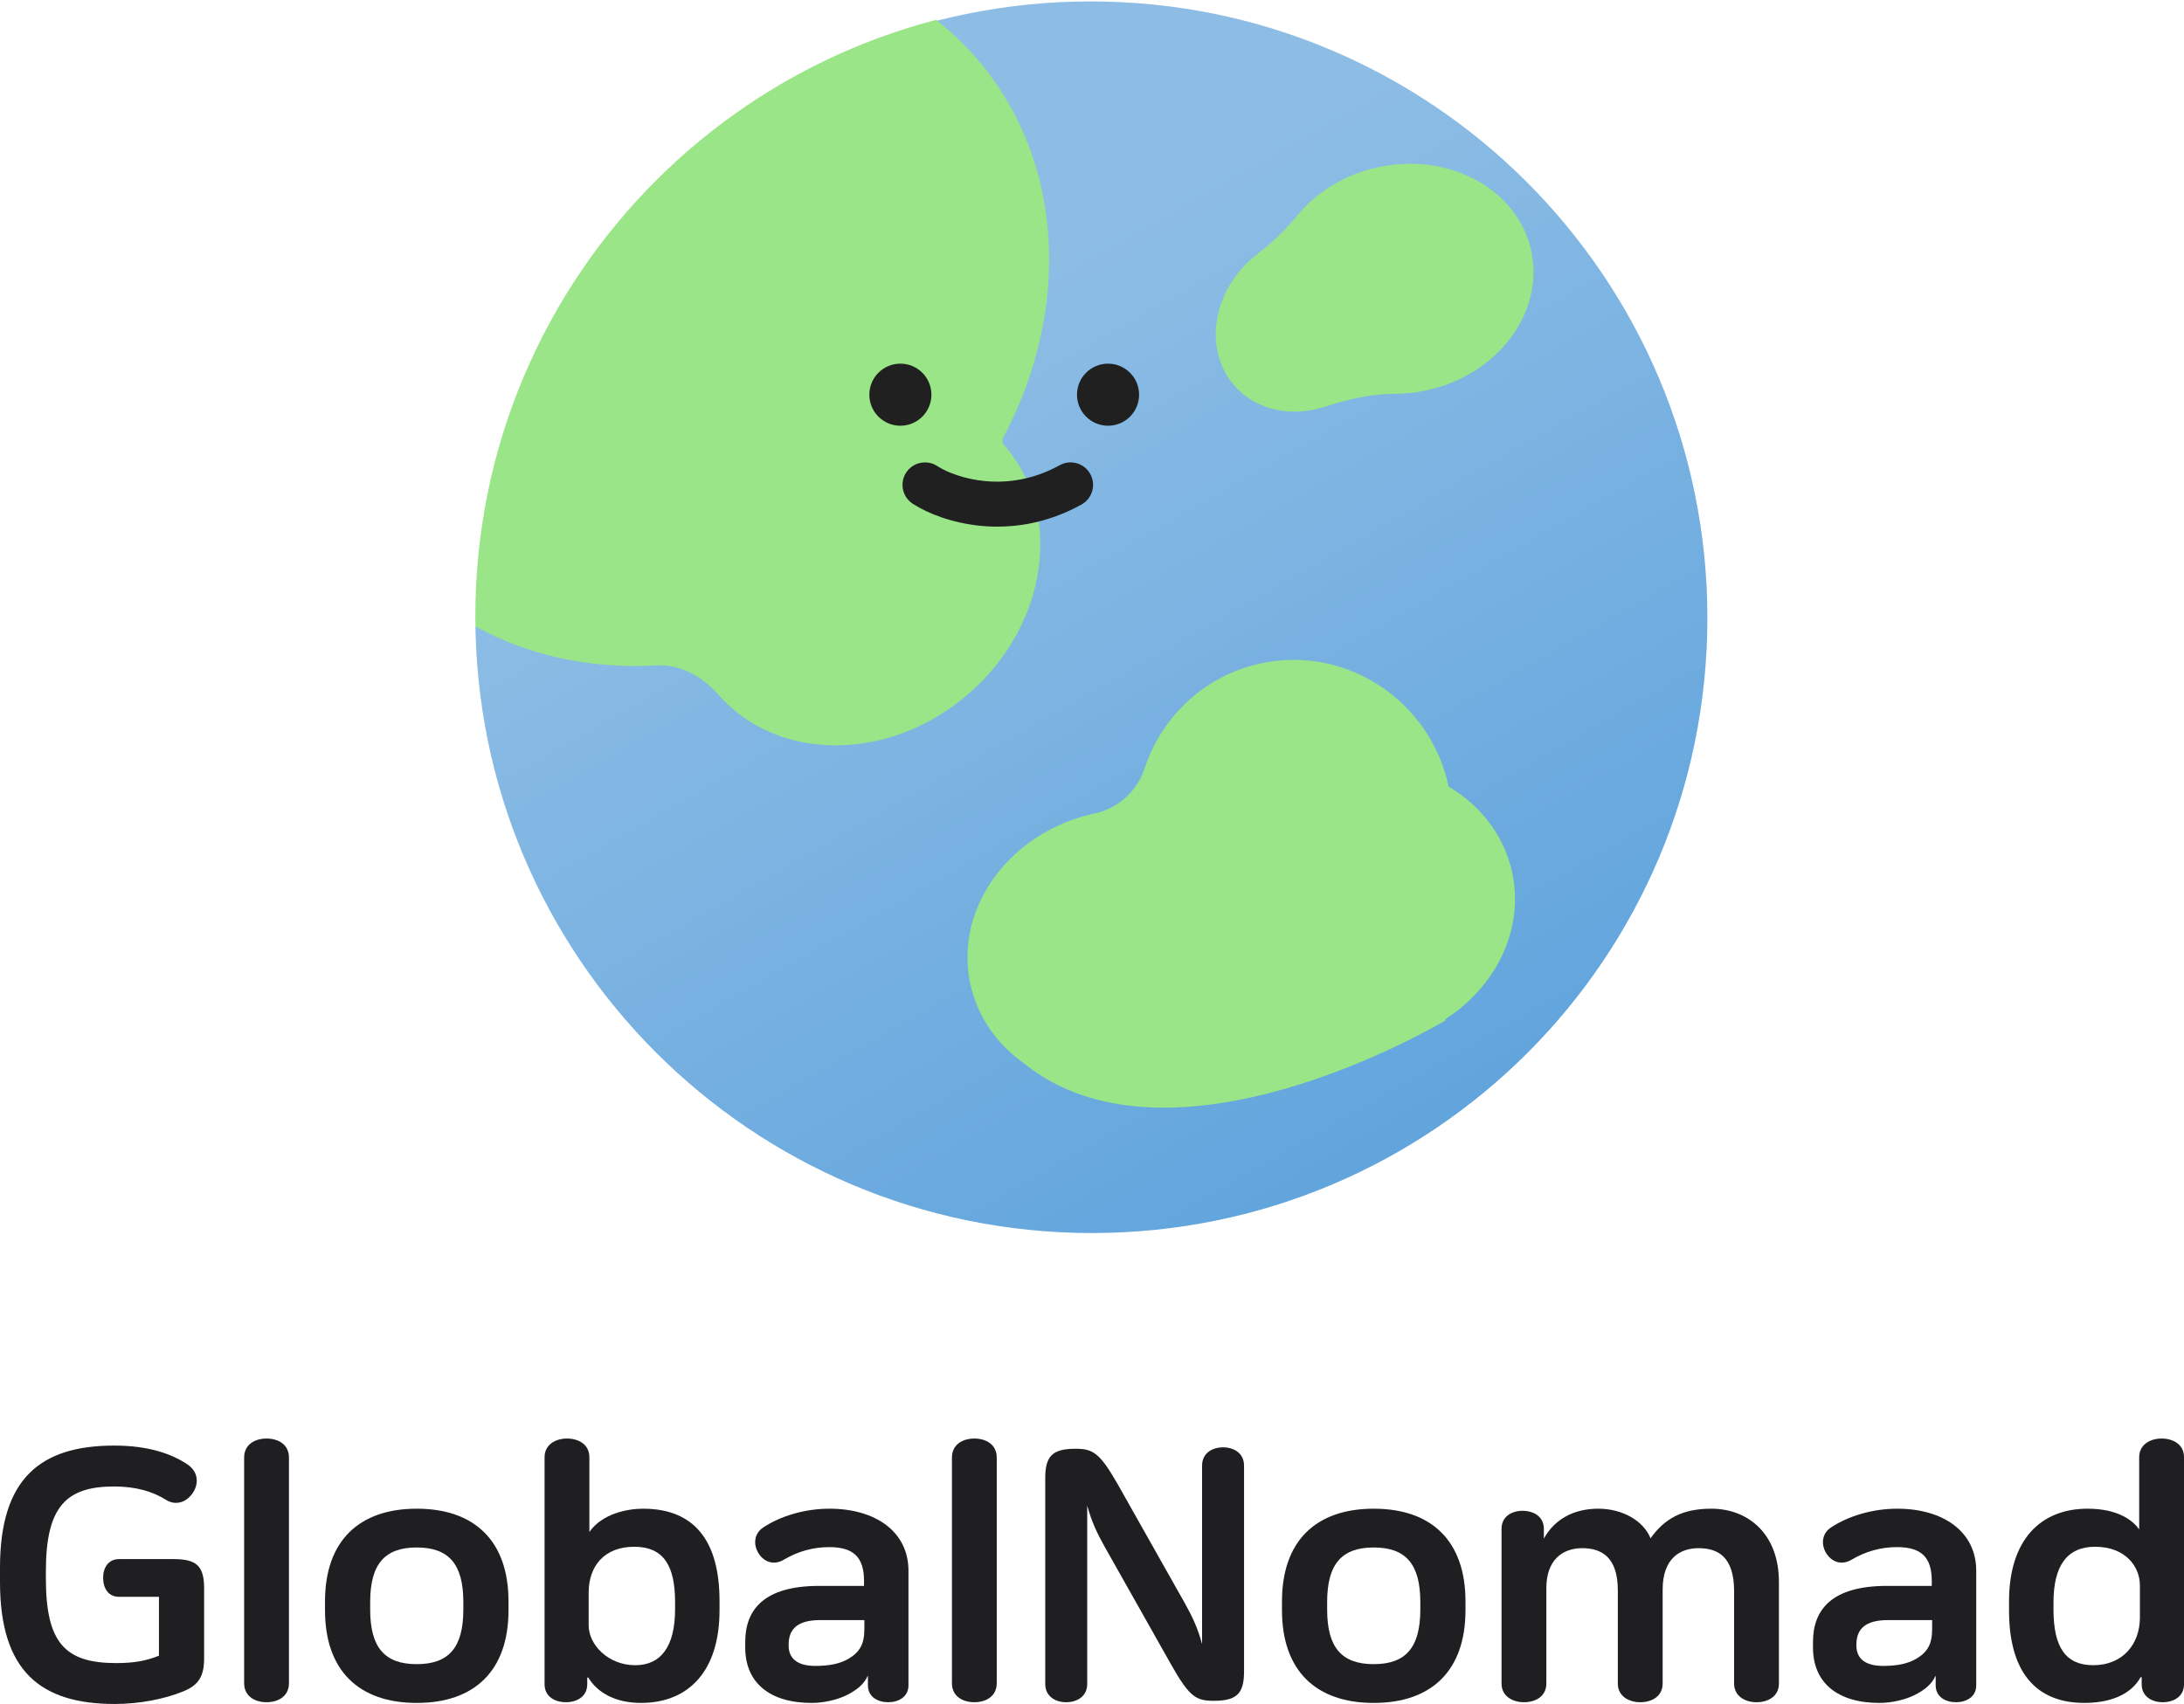
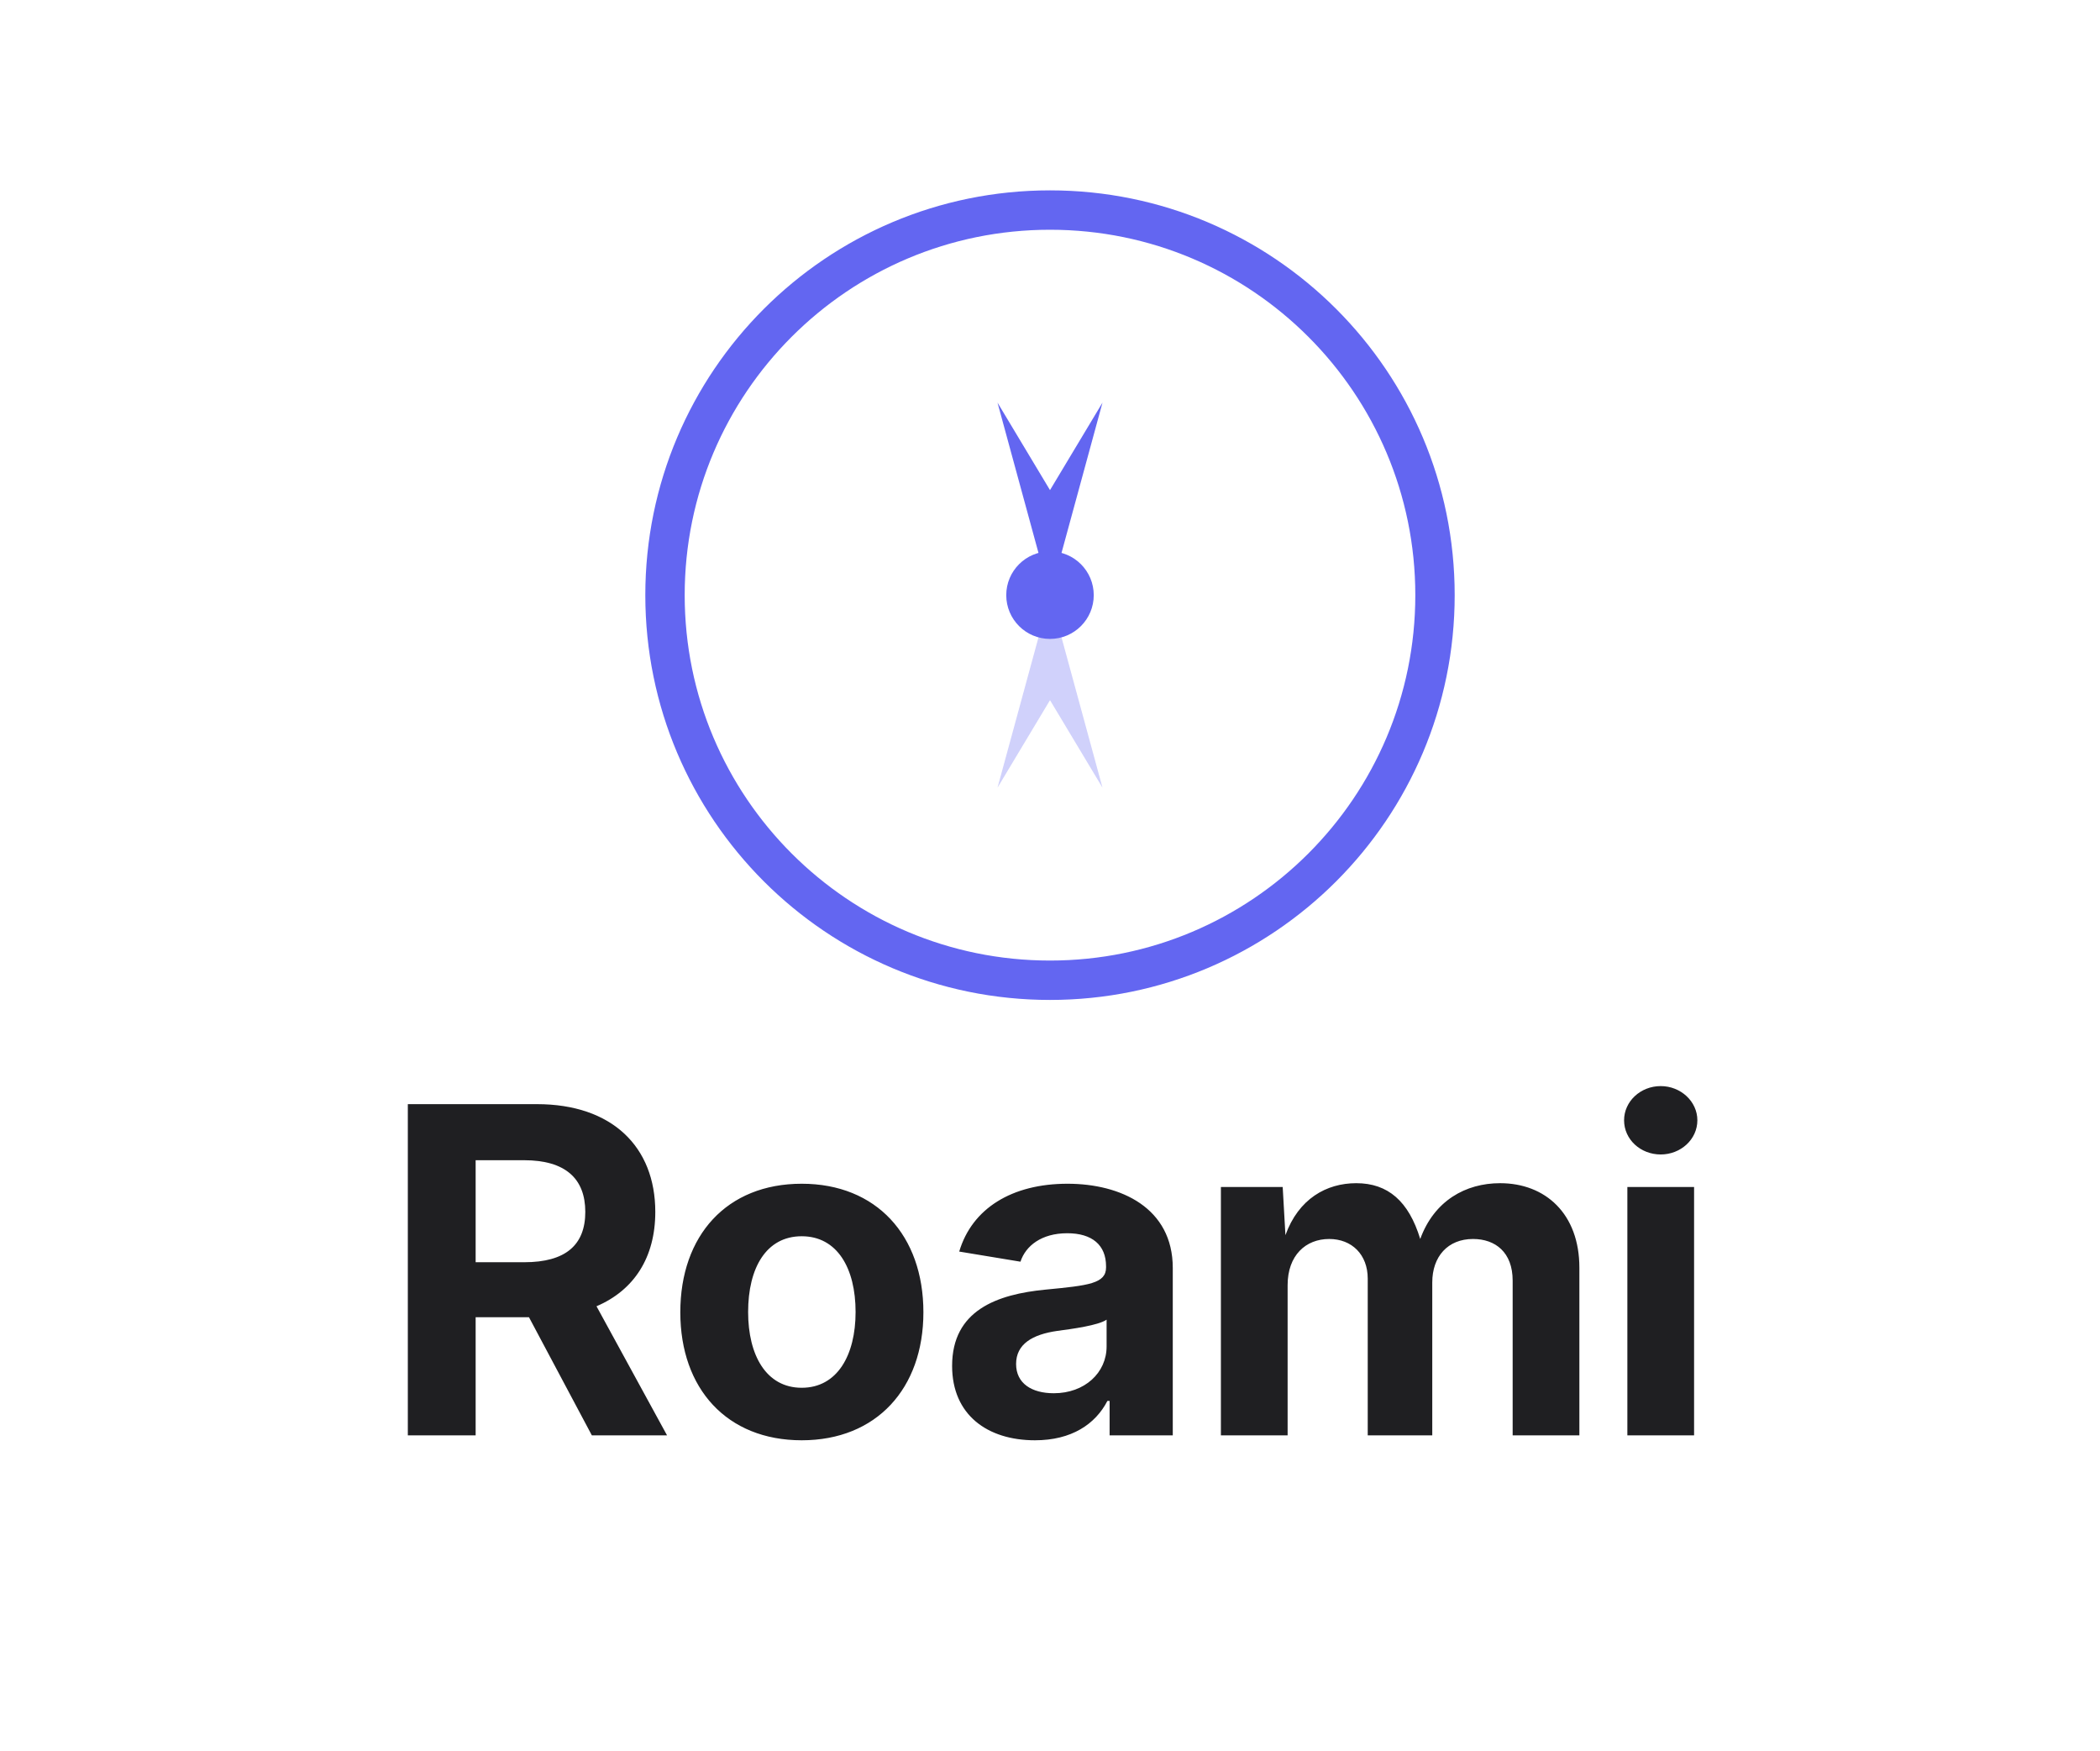
- <svg xmlns="http://www.w3.org/2000/svg" width="255" height="199" viewBox="0 0 255 199" fill="none">
-   <mask id="mask0_29267_19462" style="mask-type:alpha" maskUnits="userSpaceOnUse" x="55" y="0" width="145" height="144">
-     <path d="M199.5 72C199.5 111.765 167.265 144 127.5 144C87.736 144 55.5 111.765 55.5 72C55.5 32.236 87.736 0 127.5 0C167.265 0 199.5 32.236 199.5 72Z" fill="#70ACDE" />
-   </mask>
-   <g mask="url(#mask0_29267_19462)">
-     <circle cx="127.347" cy="72.17" r="72" fill="#70ACDE" />
-     <circle cx="127.347" cy="72.17" r="72" fill="url(#paint0_linear_29267_19462)" fill-opacity="0.2" />
-     <path d="M54.564 6.963C73.229 -9.343 99.803 -9.462 113.918 6.696C124.373 18.664 125.06 36.206 117.128 51.124C116.986 51.391 117.027 51.719 117.226 51.947C124.196 59.925 122.375 72.92 113.158 80.971C103.942 89.022 90.821 89.081 83.851 81.103C82.025 79.012 79.402 77.545 76.631 77.708C65.041 78.388 53.893 74.404 46.326 65.742C32.211 49.584 35.9 23.268 54.564 6.963Z" fill="#99E587" />
-     <path d="M160.925 19.525C169.241 17.735 177.239 22.121 178.788 29.321C180.337 36.52 174.851 43.808 166.534 45.597C165.283 45.866 164.04 45.995 162.824 45.997C160.099 45.999 157.343 46.629 154.755 47.485C150.855 48.775 146.678 47.96 144.119 45.031C140.547 40.941 141.48 34.281 146.204 30.154C146.407 29.977 146.613 29.808 146.822 29.646C148.507 28.345 150.093 26.855 151.435 25.203C153.658 22.468 156.971 20.375 160.925 19.525Z" fill="#99E587" />
-     <path d="M147.205 77.472C157.152 75.332 166.975 81.772 169.145 91.857C169.146 91.863 169.15 91.869 169.156 91.872C172.883 94.085 175.634 97.587 176.561 101.897C177.989 108.532 174.687 115.2 168.758 119.027C168.729 119.046 168.733 119.088 168.764 119.102C168.795 119.115 168.814 119.149 168.785 119.167C167.319 120.035 136.515 138.006 119.441 124.102C116.355 121.887 114.109 118.708 113.289 114.897C111.383 106.041 117.902 97.126 127.85 94.986C127.87 94.981 127.891 94.977 127.912 94.972C130.554 94.412 132.785 92.345 133.626 89.778C135.607 83.734 140.604 78.892 147.205 77.472Z" fill="#99E587" />
-     <path d="M108.751 46.094C108.751 48.096 107.128 49.719 105.126 49.719C103.124 49.719 101.501 48.096 101.501 46.094C101.501 44.092 103.124 42.469 105.126 42.469C107.128 42.469 108.751 44.092 108.751 46.094Z" fill="#202020" />
-     <path d="M132.999 46.094C132.999 48.096 131.376 49.719 129.374 49.719C127.372 49.719 125.749 48.096 125.749 46.094C125.749 44.092 127.372 42.469 129.374 42.469C131.376 42.469 132.999 44.092 132.999 46.094Z" fill="#202020" />
-     <path d="M123.85 54.267C125.097 53.657 126.617 54.127 127.297 55.356C127.977 56.585 127.567 58.122 126.388 58.855L126.271 58.923C117.976 63.512 110.007 60.991 106.717 58.922L106.564 58.824L106.453 58.747C105.33 57.929 105.035 56.366 105.803 55.19C106.572 54.015 108.122 53.658 109.322 54.358L109.437 54.429L109.534 54.491C111.628 55.803 117.522 57.764 123.73 54.33L123.85 54.267Z" fill="#202020" />
-   </g>
-   <path d="M244.62 180.639C241.339 180.639 239.762 182.862 239.762 187.143V187.967C239.762 192.372 241.173 194.471 244.412 194.471C247.858 194.471 249.851 192.001 249.851 188.914V185.126C249.851 183.027 248.232 180.639 244.62 180.639ZM252.384 168C253.754 168 255 168.7 255 170.182V196.695C255 198.135 253.796 198.794 252.509 198.794C251.263 198.794 250.059 198.135 250.059 196.695V195.871H249.934C248.73 198.053 246.114 198.876 243.374 198.876C237.602 198.876 234.571 195.13 234.571 188.09V187.02C234.571 179.857 238.225 176.193 243.748 176.193C247.36 176.193 249.104 177.633 249.768 178.622V170.182C249.768 168.7 251.055 168 252.384 168Z" fill="#1F1F22" />
-   <path d="M220.443 189.202C217.703 189.202 216.748 190.314 216.748 192.084V192.166C216.748 193.731 217.827 194.554 219.862 194.554C221.481 194.554 222.727 194.307 223.723 193.731C225.052 192.949 225.592 192.002 225.592 190.273V189.202H220.443ZM221.523 176.193C226.879 176.193 230.741 178.869 230.741 183.439V196.818C230.741 198.177 229.578 198.795 228.374 198.795C227.17 198.795 226.007 198.177 226.007 196.818V195.748H225.966C225.55 196.695 224.678 197.395 223.516 197.971C222.436 198.506 220.858 198.877 219.447 198.877C214.506 198.877 211.682 196.489 211.682 192.413V191.755C211.682 188.008 213.841 185.209 220.319 185.209H225.55V184.633C225.55 181.833 224.305 180.68 221.481 180.68C219.613 180.68 217.827 181.174 216.166 182.162C215.045 182.821 213.883 182.451 213.218 181.38C212.596 180.351 212.72 179.075 213.8 178.375C215.793 177.058 218.616 176.193 221.523 176.193Z" fill="#1F1F22" />
-   <path d="M186.611 176.193C189.435 176.193 191.884 177.593 192.715 179.651C194.334 177.387 196.369 176.193 199.815 176.193C204.05 176.193 207.704 179.075 207.704 184.756V196.613C207.704 198.095 206.458 198.795 205.088 198.795C203.76 198.795 202.472 198.095 202.472 196.613V185.826C202.472 181.751 200.521 180.804 198.32 180.804C196.286 180.804 194.127 181.874 194.127 185.662V196.613C194.127 198.095 192.881 198.795 191.511 198.795C190.182 198.795 188.895 198.095 188.895 196.613V185.744C188.895 181.915 187.068 180.804 184.743 180.804C182.293 180.804 180.549 182.327 180.549 185.456V196.613C180.549 198.095 179.303 198.795 177.933 198.795C176.605 198.795 175.317 198.095 175.317 196.613V178.54C175.317 177.099 176.521 176.44 177.767 176.44C179.054 176.44 180.258 177.099 180.258 178.54V179.692C181.463 177.469 183.705 176.193 186.611 176.193Z" fill="#1F1F22" />
-   <path d="M160.395 176.193C167.121 176.193 171.107 179.939 171.107 187.02V188.05C171.107 195.131 167.121 198.877 160.395 198.877C153.668 198.877 149.682 195.131 149.682 188.05V187.02C149.682 179.939 153.668 176.193 160.395 176.193ZM160.395 180.722C156.658 180.722 154.955 182.656 154.955 187.103V187.967C154.955 192.413 156.658 194.348 160.395 194.348C164.132 194.348 165.834 192.413 165.834 187.967V187.103C165.834 182.656 164.132 180.722 160.395 180.722Z" fill="#1F1F22" />
-   <path d="M142.802 169.029C144.048 169.029 145.252 169.688 145.252 171.17V195.212C145.252 197.806 144.38 198.629 141.722 198.629C139.688 198.629 138.899 198.218 136.781 194.471L128.934 180.556C128.103 179.074 127.439 177.675 126.941 175.822V196.653C126.941 198.135 125.737 198.794 124.491 198.794C123.245 198.794 122.041 198.135 122.041 196.653V172.611C122.041 170.017 122.913 169.194 125.571 169.194C127.605 169.194 128.394 169.647 130.512 173.352L138.359 187.267C139.19 188.749 139.854 190.149 140.352 192.001V171.17C140.352 169.688 141.556 169.029 142.802 169.029Z" fill="#1F1F22" />
-   <path d="M113.763 168C115.133 168 116.379 168.7 116.379 170.223V196.571C116.379 198.094 115.133 198.794 113.763 198.794C112.393 198.794 111.147 198.094 111.147 196.571V170.223C111.147 168.7 112.393 168 113.763 168Z" fill="#1F1F22" />
-   <path d="M95.773 189.202C93.033 189.202 92.078 190.314 92.078 192.084V192.166C92.078 193.731 93.157 194.554 95.192 194.554C96.811 194.554 98.057 194.307 99.054 193.731C100.382 192.949 100.922 192.002 100.922 190.273V189.202H95.773ZM96.853 176.193C102.209 176.193 106.071 178.869 106.071 183.439V196.818C106.071 198.177 104.908 198.795 103.704 198.795C102.5 198.795 101.337 198.177 101.337 196.818V195.748H101.296C100.881 196.695 100.009 197.395 98.846 197.971C97.766 198.506 96.189 198.877 94.777 198.877C89.836 198.877 87.012 196.489 87.012 192.413V191.755C87.012 188.008 89.171 185.209 95.649 185.209H100.881V184.633C100.881 181.833 99.635 180.68 96.811 180.68C94.943 180.68 93.157 181.174 91.497 182.162C90.376 182.821 89.213 182.451 88.549 181.38C87.926 180.351 88.05 179.075 89.13 178.375C91.123 177.058 93.946 176.193 96.853 176.193Z" fill="#1F1F22" />
-   <path d="M66.198 168C67.569 168 68.814 168.7 68.814 170.182V178.91C70.309 176.769 73.257 176.193 75.084 176.193C81.063 176.193 84.011 179.939 84.011 186.979V188.049C84.011 195.212 80.357 198.876 74.835 198.876C71.804 198.876 69.728 197.641 68.69 195.912H68.565V196.695C68.565 198.135 67.361 198.794 66.074 198.794C64.787 198.794 63.583 198.135 63.583 196.695V170.182C63.583 168.7 64.87 168 66.198 168ZM74.046 180.639C70.558 180.639 68.731 182.903 68.731 185.991V189.819C68.731 192.084 71.015 194.471 74.17 194.471C77.201 194.471 78.821 192.248 78.821 187.926V187.102C78.821 182.862 77.492 180.639 74.046 180.639Z" fill="#1F1F22" />
-   <path d="M48.66 176.193C55.386 176.193 59.372 179.939 59.372 187.02V188.05C59.372 195.131 55.386 198.877 48.66 198.877C41.933 198.877 37.947 195.131 37.947 188.05V187.02C37.947 179.939 41.933 176.193 48.66 176.193ZM48.66 180.722C44.923 180.722 43.221 182.656 43.221 187.103V187.967C43.221 192.413 44.923 194.348 48.66 194.348C52.397 194.348 54.099 192.413 54.099 187.967V187.103C54.099 182.656 52.397 180.722 48.66 180.722Z" fill="#1F1F22" />
-   <path d="M31.122 168C32.493 168 33.738 168.7 33.738 170.223V196.571C33.738 198.094 32.493 198.794 31.122 198.794C29.752 198.794 28.506 198.094 28.506 196.571V170.223C28.506 168.7 29.752 168 31.122 168Z" fill="#1F1F22" />
-   <path d="M13.328 168.823C17.231 168.823 19.972 169.729 21.923 171.046C23.169 171.911 23.252 173.311 22.463 174.422C21.674 175.534 20.429 175.822 19.39 175.163C17.813 174.175 15.861 173.599 13.328 173.599C7.765 173.599 5.356 175.904 5.356 183.479V184.344C5.356 191.919 7.64 194.224 13.578 194.224C15.612 194.224 17.024 193.977 18.56 193.36V186.485H13.91C12.623 186.485 12.041 185.456 12.041 184.262C12.041 183.109 12.623 182.08 13.91 182.08H20.304C22.961 182.08 23.833 182.903 23.833 185.497V193.648C23.833 195.748 23.21 196.777 21.425 197.518C19.224 198.424 16.276 199 13.411 199C4.733 199 0 195.171 0 184.756V183.068C0 172.652 4.733 168.823 13.328 168.823Z" fill="#1F1F22" />
-   <defs>
-     <linearGradient id="paint0_linear_29267_19462" x1="116.276" y1="33.842" x2="169.99" y2="127.641" gradientUnits="userSpaceOnUse">
-       <stop stop-color="white" />
-       <stop offset="1" stop-color="#2887D7" />
-     </linearGradient>
-   </defs>
+ <svg xmlns="http://www.w3.org/2000/svg" width="120" height="100" viewBox="0 0 120 100" fill="none">
+   <circle cx="60" cy="34" r="22" stroke="#6366f1" stroke-width="2.25" />
+   <path d="M60 34 L57 23 L60 28 L63 23 Z" fill="#6366f1" />
+   <path d="M60 34 L63 45 L60 40 L57 45 Z" fill="#6366f1" fill-opacity="0.3" />
+   <circle cx="60" cy="34" r="2.5" fill="#6366f1" />
+   <text x="60" y="82" text-anchor="middle" font-family="Pretendard, -apple-system, BlinkMacSystemFont, 'Segoe UI', sans-serif" font-size="26" font-weight="700" fill="#1f1f22" letter-spacing="-0.5">Roami</text>
</svg>
